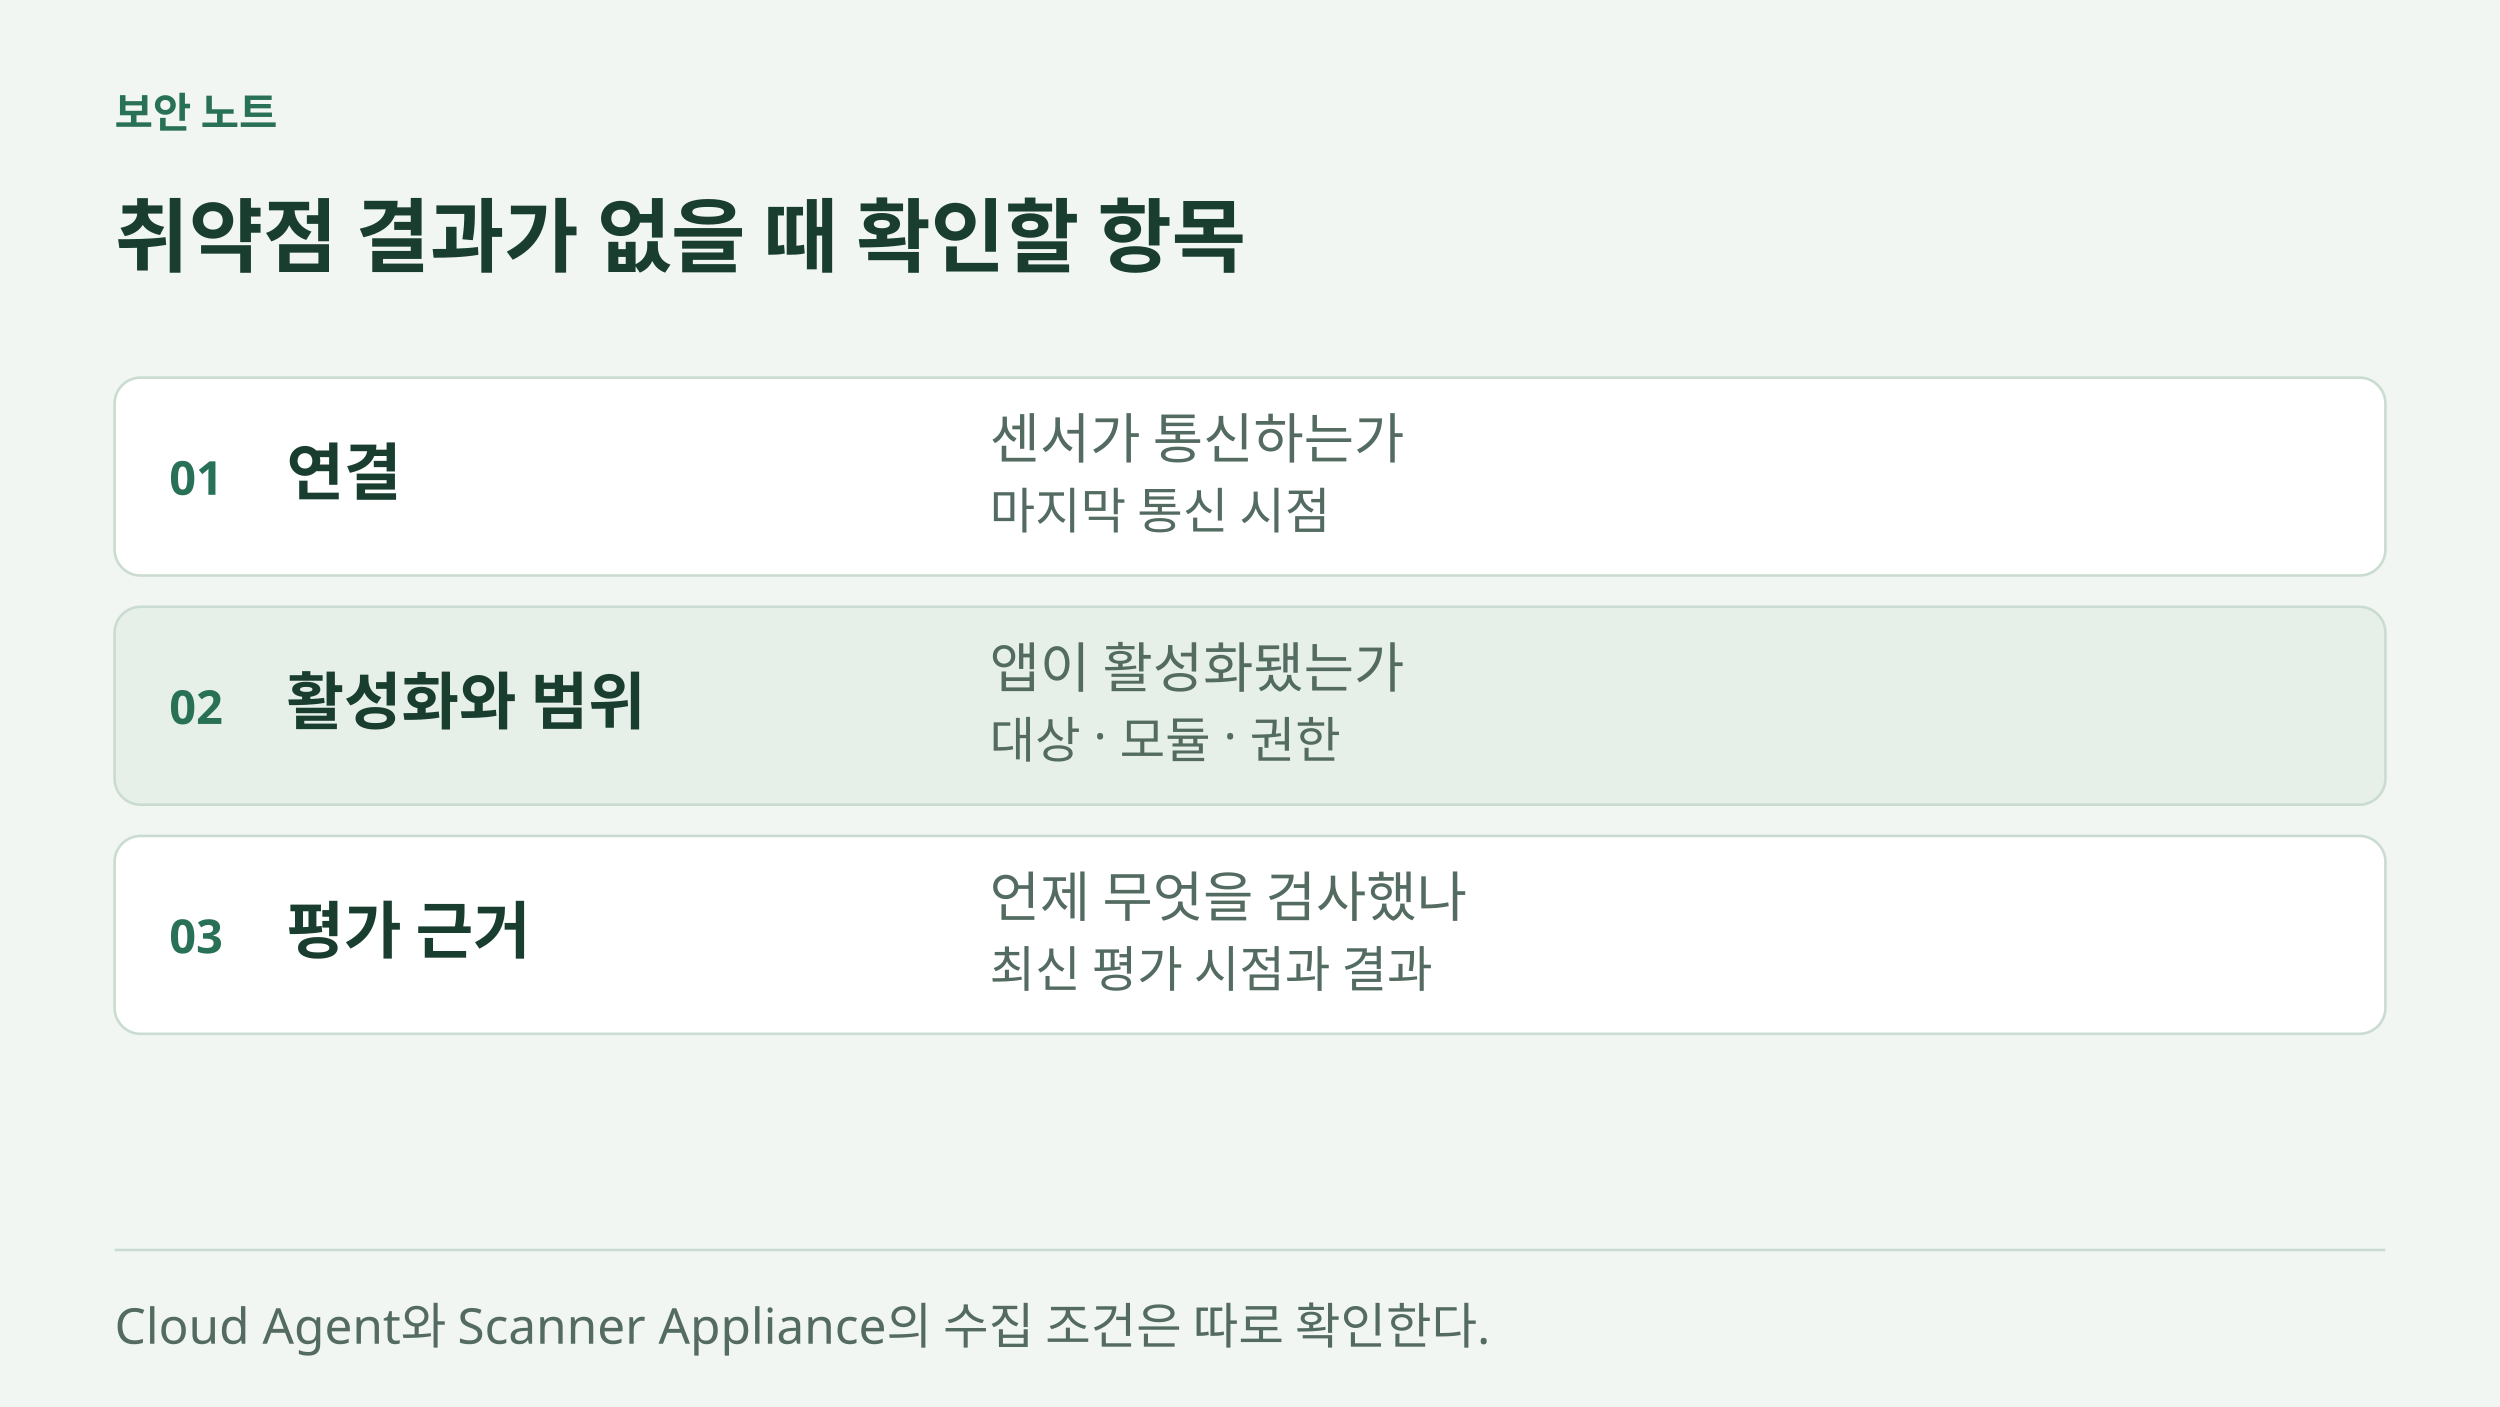
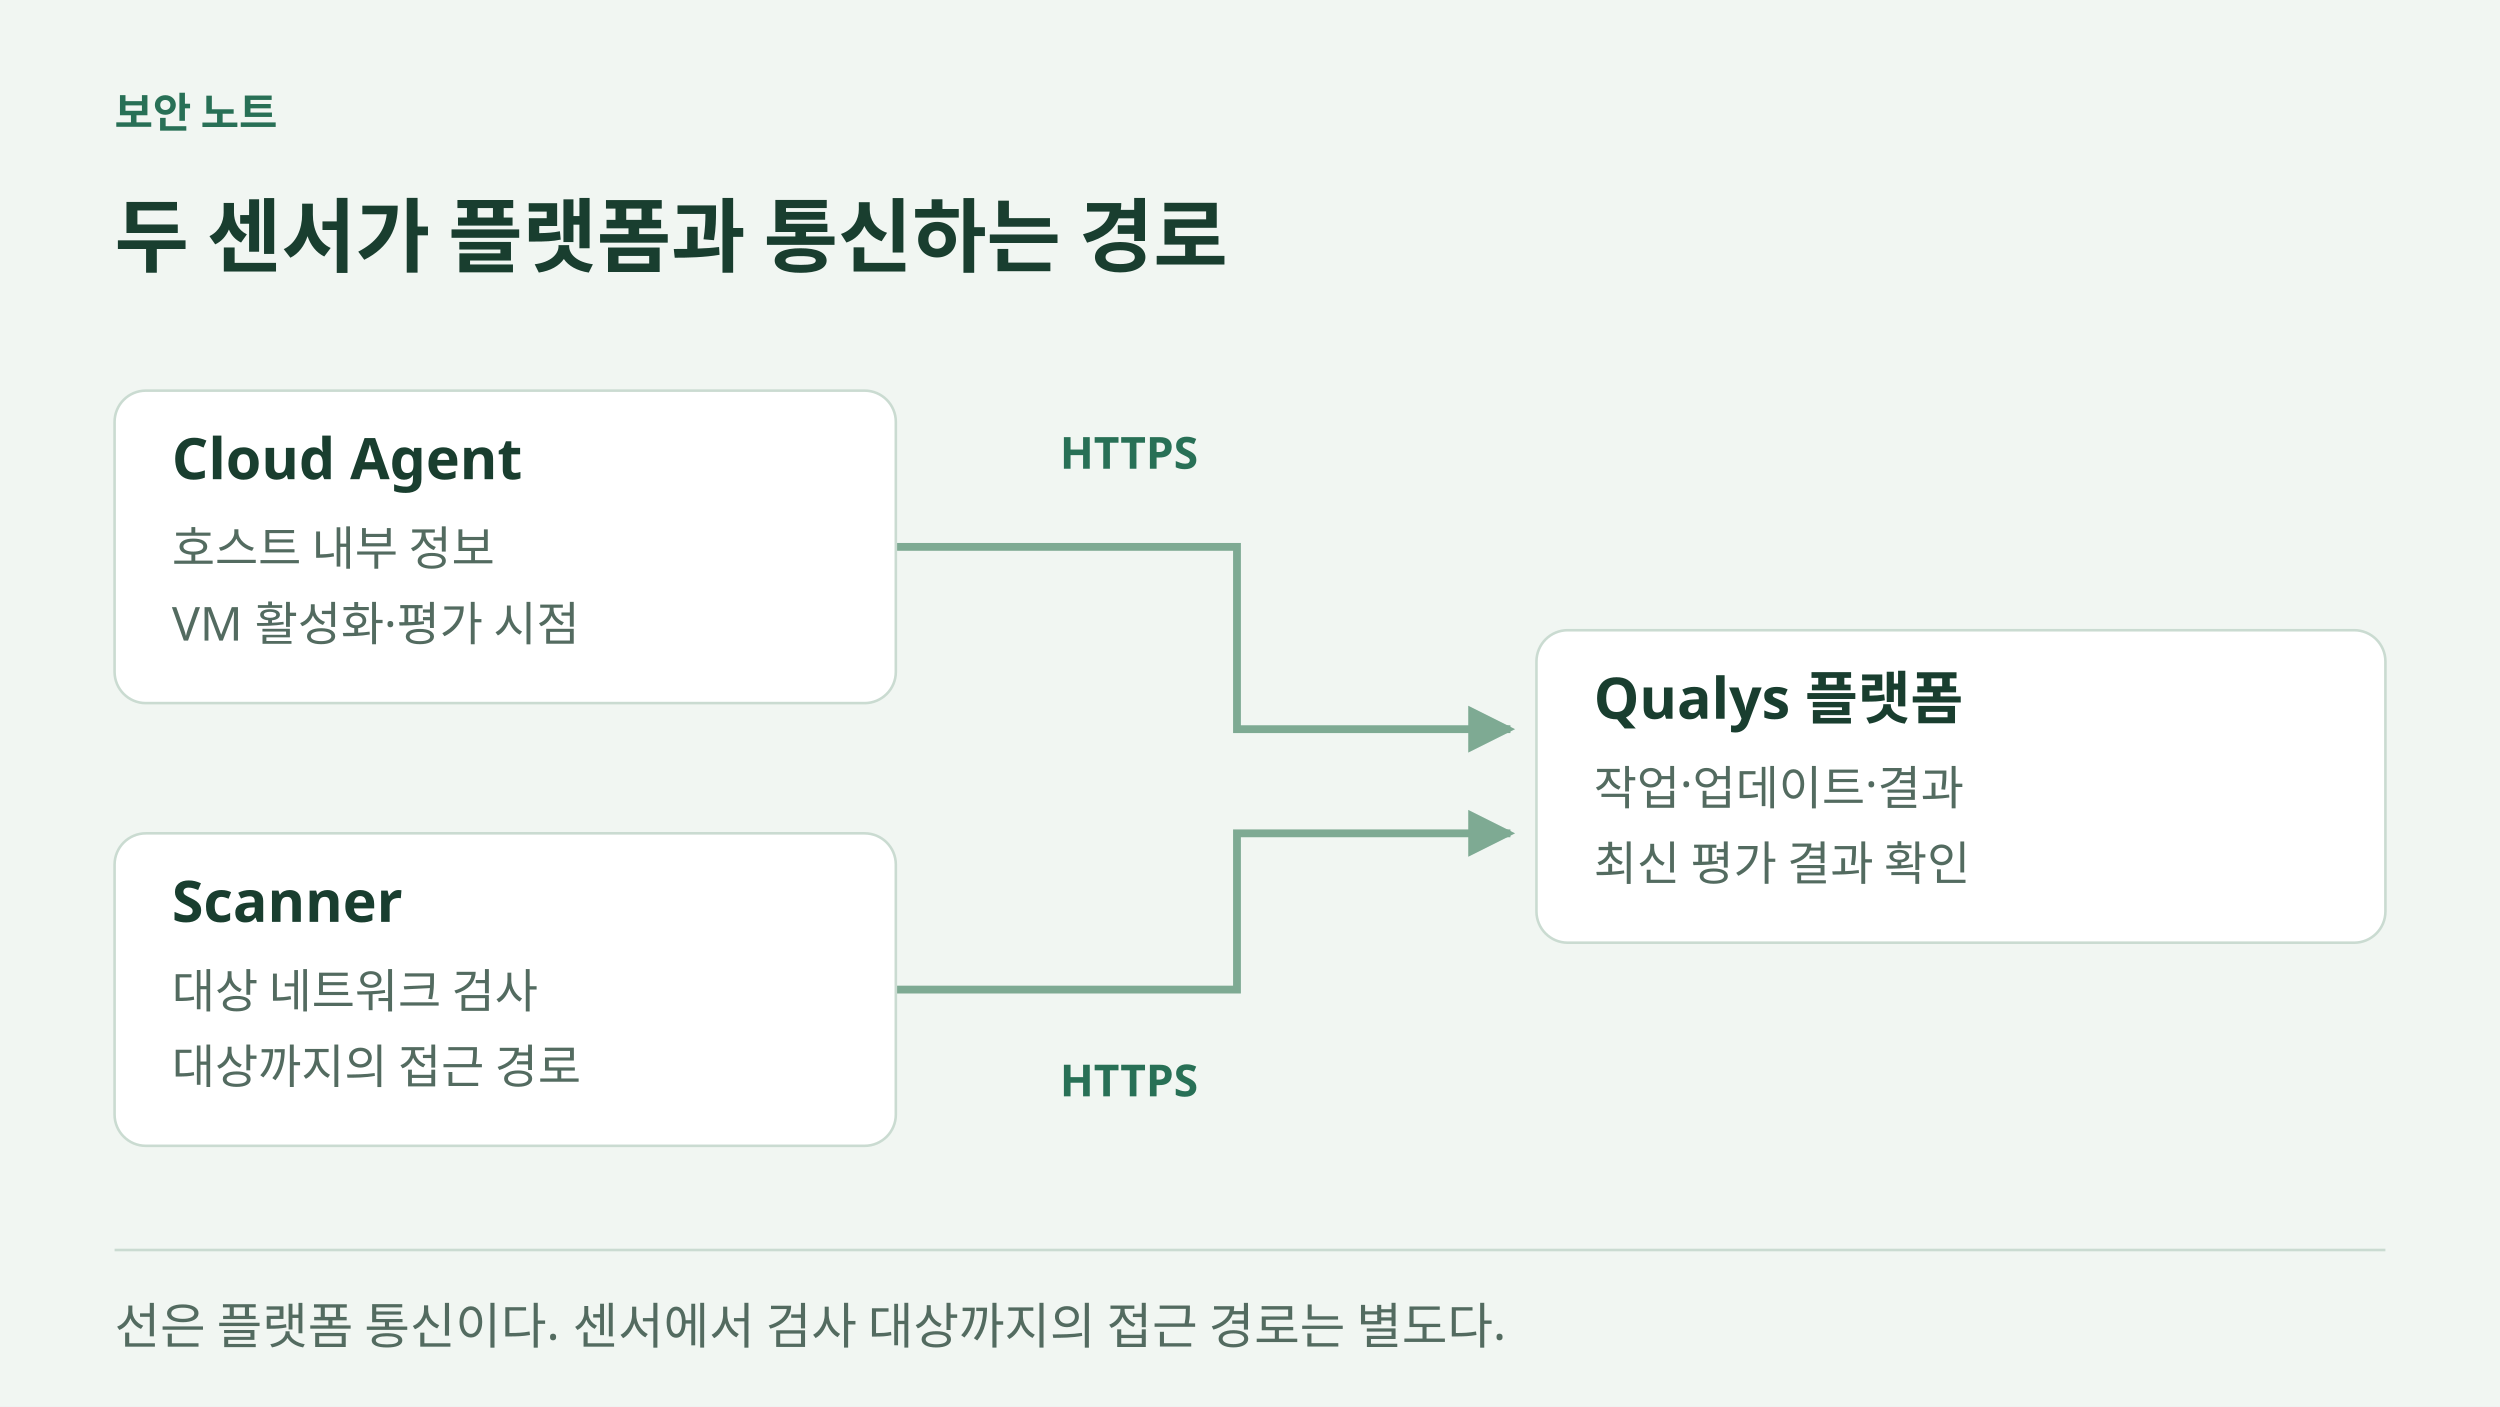
- <svg xmlns="http://www.w3.org/2000/svg" width="960" height="540" viewBox="0 0 960 540" role="img" aria-labelledby="title desc">
+ <svg xmlns="http://www.w3.org/2000/svg" width="960" height="540" viewBox="0 0 960 540" data-diagram-kind="topology" role="img" aria-labelledby="title desc">
+   <defs>
+     <marker id="arrow" viewBox="0 0 10 10" refX="9" refY="5" markerWidth="6" markerHeight="6" orient="auto-start-reverse">
+       <path d="M0 0L10 5L0 10Z" fill="#7eaa93" />
+     </marker>
+   </defs>
  <rect width="960" height="540" fill="#f1f6f2" />
  <g font-family="'Malgun Gothic','Noto Sans KR',sans-serif">
-     <text x="44" y="49" font-size="16" fill="#287056" font-weight="700">보안 노트</text>
-     <text x="44" y="102" font-size="31" fill="#193e2f" font-weight="700">취약점 결과가 없을 때 확인할 항목</text>
-     <rect x="44" y="145" width="872" height="76" rx="10" fill="#fff" stroke="#cadbd1" />
-     <text x="65" y="190" font-size="18" fill="#287056" font-weight="700">01</text>
-     <text x="110" y="190" font-size="24" fill="#193e2f" font-weight="700">연결</text>
-     <text x="380" y="176" font-size="21" fill="#536b60" font-weight="400">센서가 통신하는가</text>
-     <text x="380" y="203" font-size="19" fill="#536b60" font-weight="400">마지막 통신 시점</text>
-     <rect x="44" y="233" width="872" height="76" rx="10" fill="#e6f0e9" stroke="#cadbd1" />
-     <text x="65" y="278" font-size="18" fill="#287056" font-weight="700">02</text>
-     <text x="110" y="278" font-size="24" fill="#193e2f" font-weight="700">활성화와 범위</text>
-     <text x="380" y="264" font-size="21" fill="#536b60" font-weight="400">앱이 활성화됐는가</text>
-     <text x="380" y="291" font-size="19" fill="#536b60" font-weight="400">대상 · 모듈 · 권한</text>
-     <rect x="44" y="321" width="872" height="76" rx="10" fill="#fff" stroke="#cadbd1" />
-     <text x="65" y="366" font-size="18" fill="#287056" font-weight="700">03</text>
-     <text x="110" y="366" font-size="24" fill="#193e2f" font-weight="700">평가 근거</text>
-     <text x="380" y="352" font-size="21" fill="#536b60" font-weight="400">언제 무엇을 검사했나</text>
-     <text x="380" y="379" font-size="19" fill="#536b60" font-weight="400">최신 평가 시점과 결과</text>
+     <text x="44" y="49" font-size="16" fill="#287056" font-weight="700" text-anchor="start">보안 노트</text>
+     <text x="44" y="102" font-size="31" fill="#193e2f" font-weight="700" text-anchor="start">두 센서가 플랫폼과 통신하는 경로</text>
+     <path d="M344 210H475V280H580" fill="none" stroke="#7eaa93" stroke-width="3" marker-end="url(#arrow)" />
+     <path d="M344 380H475V320H580" fill="none" stroke="#7eaa93" stroke-width="3" marker-end="url(#arrow)" />
+     <text x="407" y="180" font-size="17" fill="#287056" font-weight="700" text-anchor="start">HTTPS</text>
+     <text x="407" y="421" font-size="17" fill="#287056" font-weight="700" text-anchor="start">HTTPS</text>
+     <rect x="44" y="150" width="300" height="120" rx="12" fill="#fff" stroke="#cadbd1" />
+     <text x="66" y="184" font-size="22" fill="#193e2f" font-weight="700" text-anchor="start">Cloud Agent</text>
+     <text x="66" y="217" font-size="18" fill="#536b60" font-weight="400" text-anchor="start">호스트 내부 정보</text>
+     <text x="66" y="246" font-size="18" fill="#536b60" font-weight="400" text-anchor="start">VM 활성화·평가 시점</text>
+     <rect x="44" y="320" width="300" height="120" rx="12" fill="#fff" stroke="#cadbd1" />
+     <text x="66" y="354" font-size="22" fill="#193e2f" font-weight="700" text-anchor="start">Scanner</text>
+     <text x="66" y="387" font-size="18" fill="#536b60" font-weight="400" text-anchor="start">대상 네트워크 검사</text>
+     <text x="66" y="416" font-size="18" fill="#536b60" font-weight="400" text-anchor="start">대상까지의 접근 경로</text>
+     <rect x="590" y="242" width="326" height="120" rx="12" fill="#fff" stroke="#cadbd1" />
+     <text x="612" y="276" font-size="22" fill="#193e2f" font-weight="700" text-anchor="start">Qualys 플랫폼</text>
+     <text x="612" y="309" font-size="18" fill="#536b60" font-weight="400" text-anchor="start">작업·업데이트·결과</text>
+     <text x="612" y="338" font-size="18" fill="#536b60" font-weight="400" text-anchor="start">최신 평가 결과 확인</text>
    <path d="M44 480H916" stroke="#cadbd1" />
-     <text x="44" y="516" font-size="19" fill="#536b60" font-weight="400">Cloud Agent와 Scanner Appliance의 수집 조건은 따로 확인한다.</text>
+     <text x="44" y="516" font-size="19" fill="#536b60" font-weight="400" text-anchor="start">선은 플랫폼 통신이다. 센서에서 검사 대상까지의 접근 경로는 별도다.</text>
  </g>
</svg>
